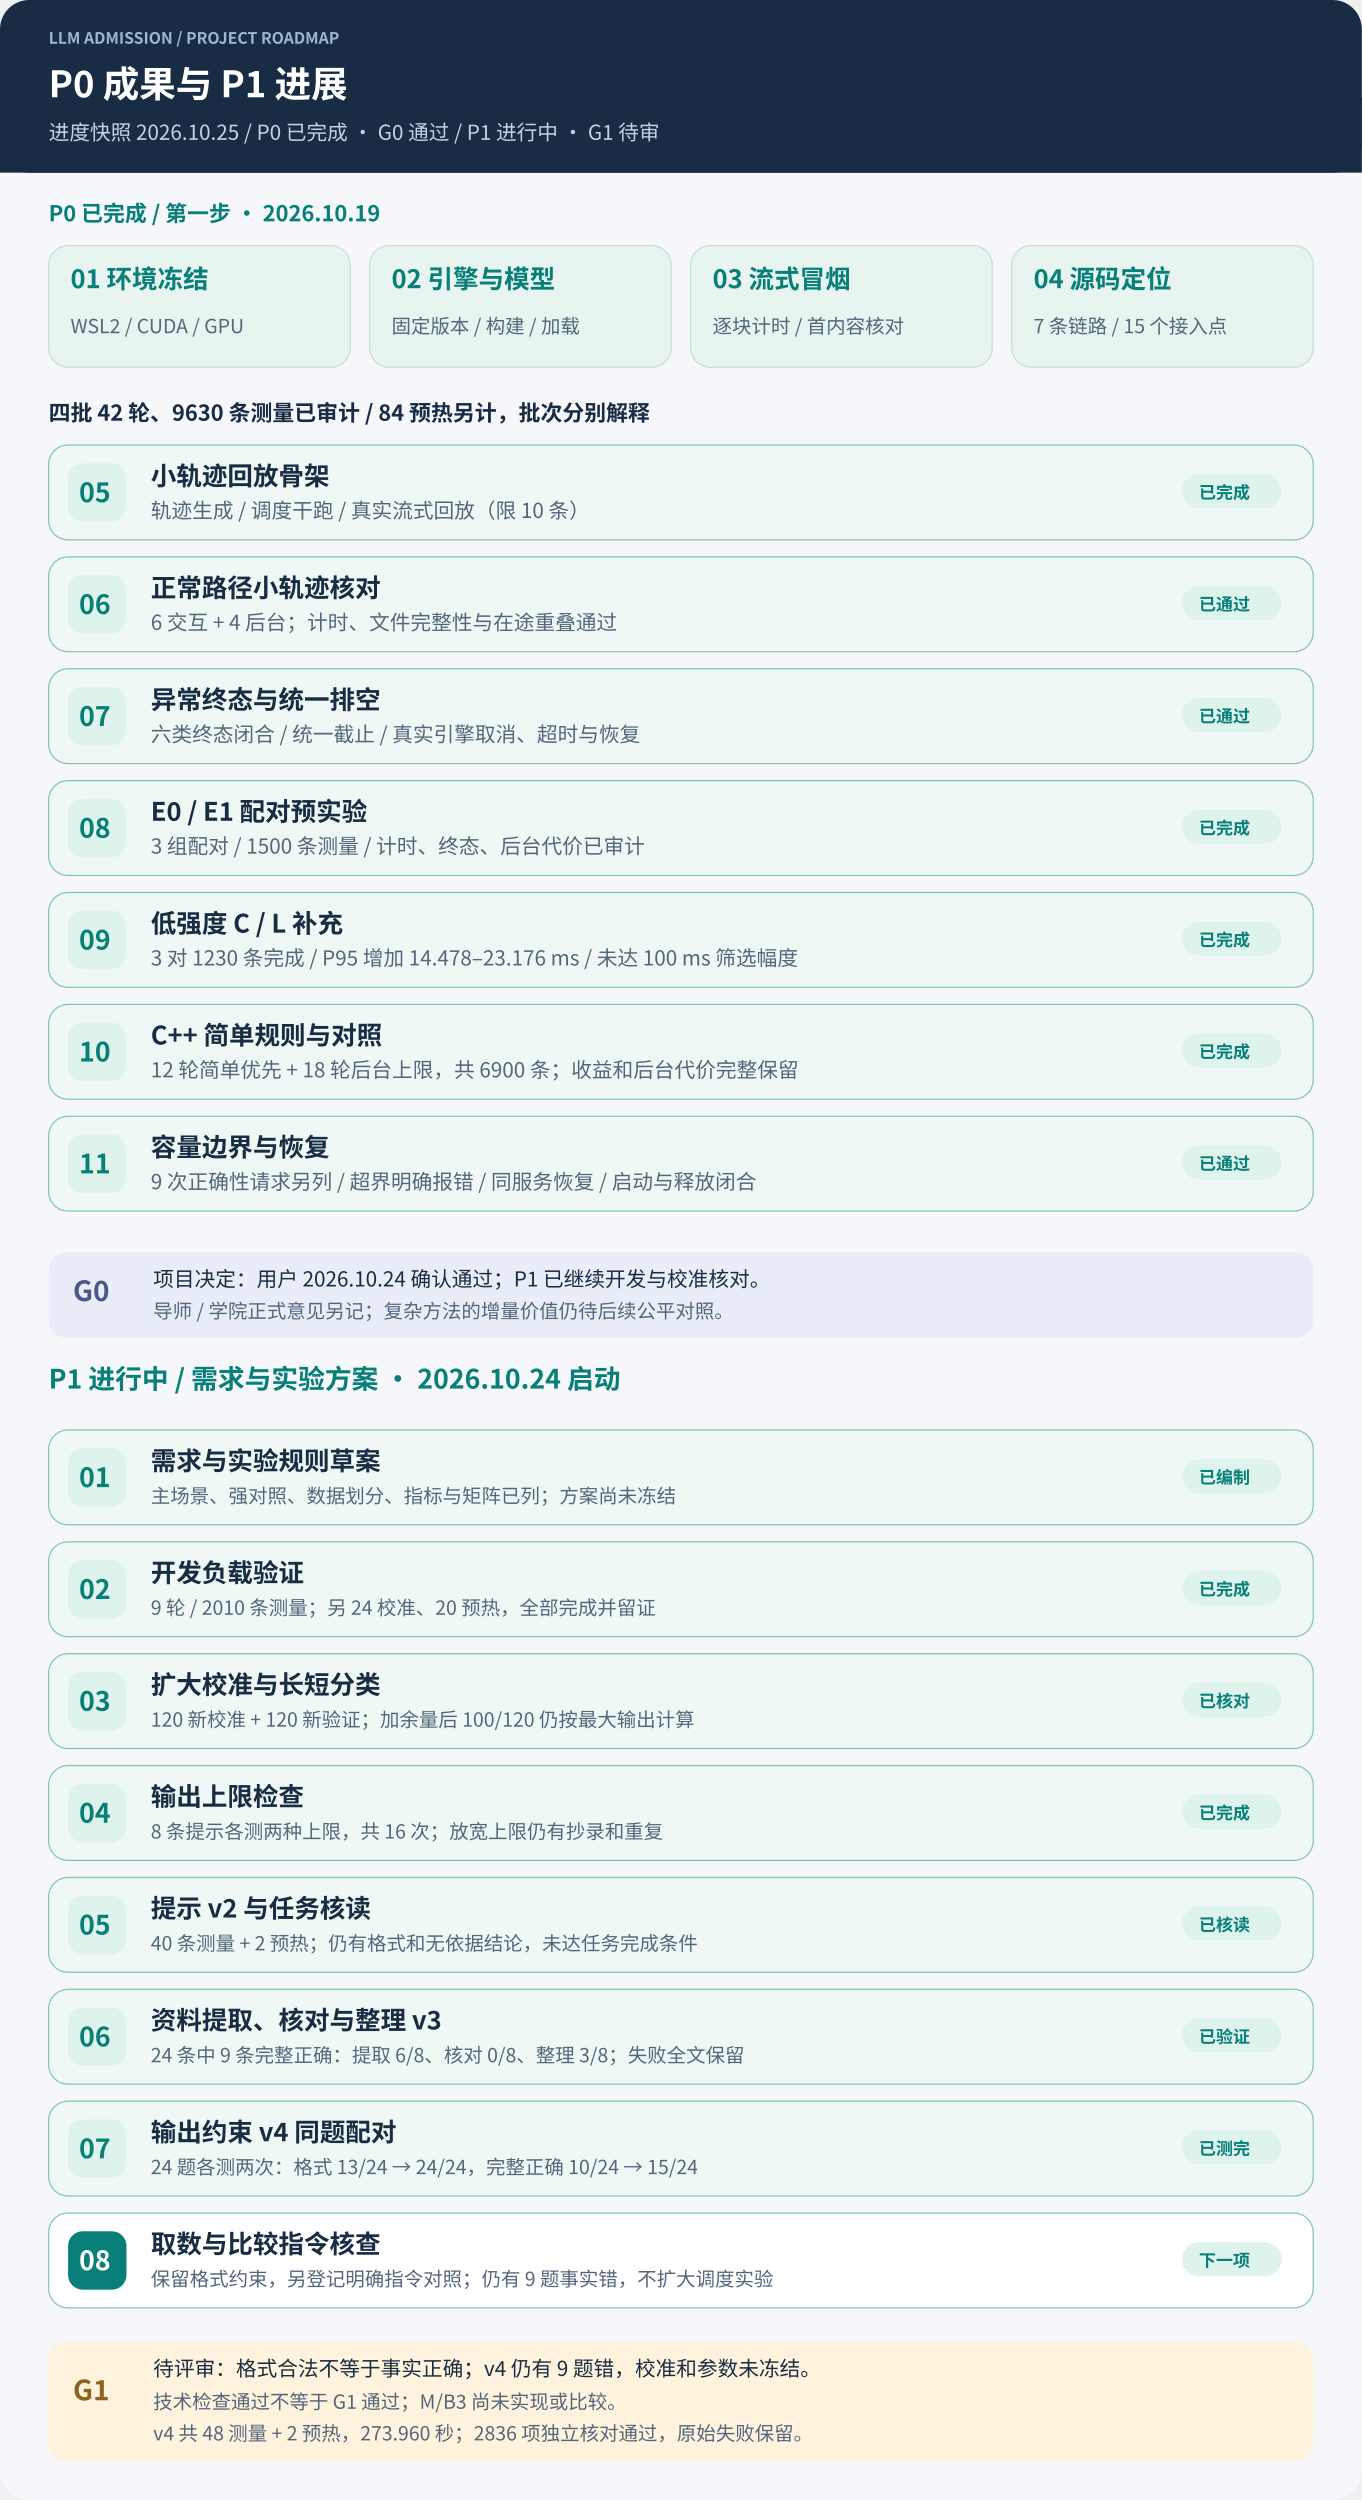
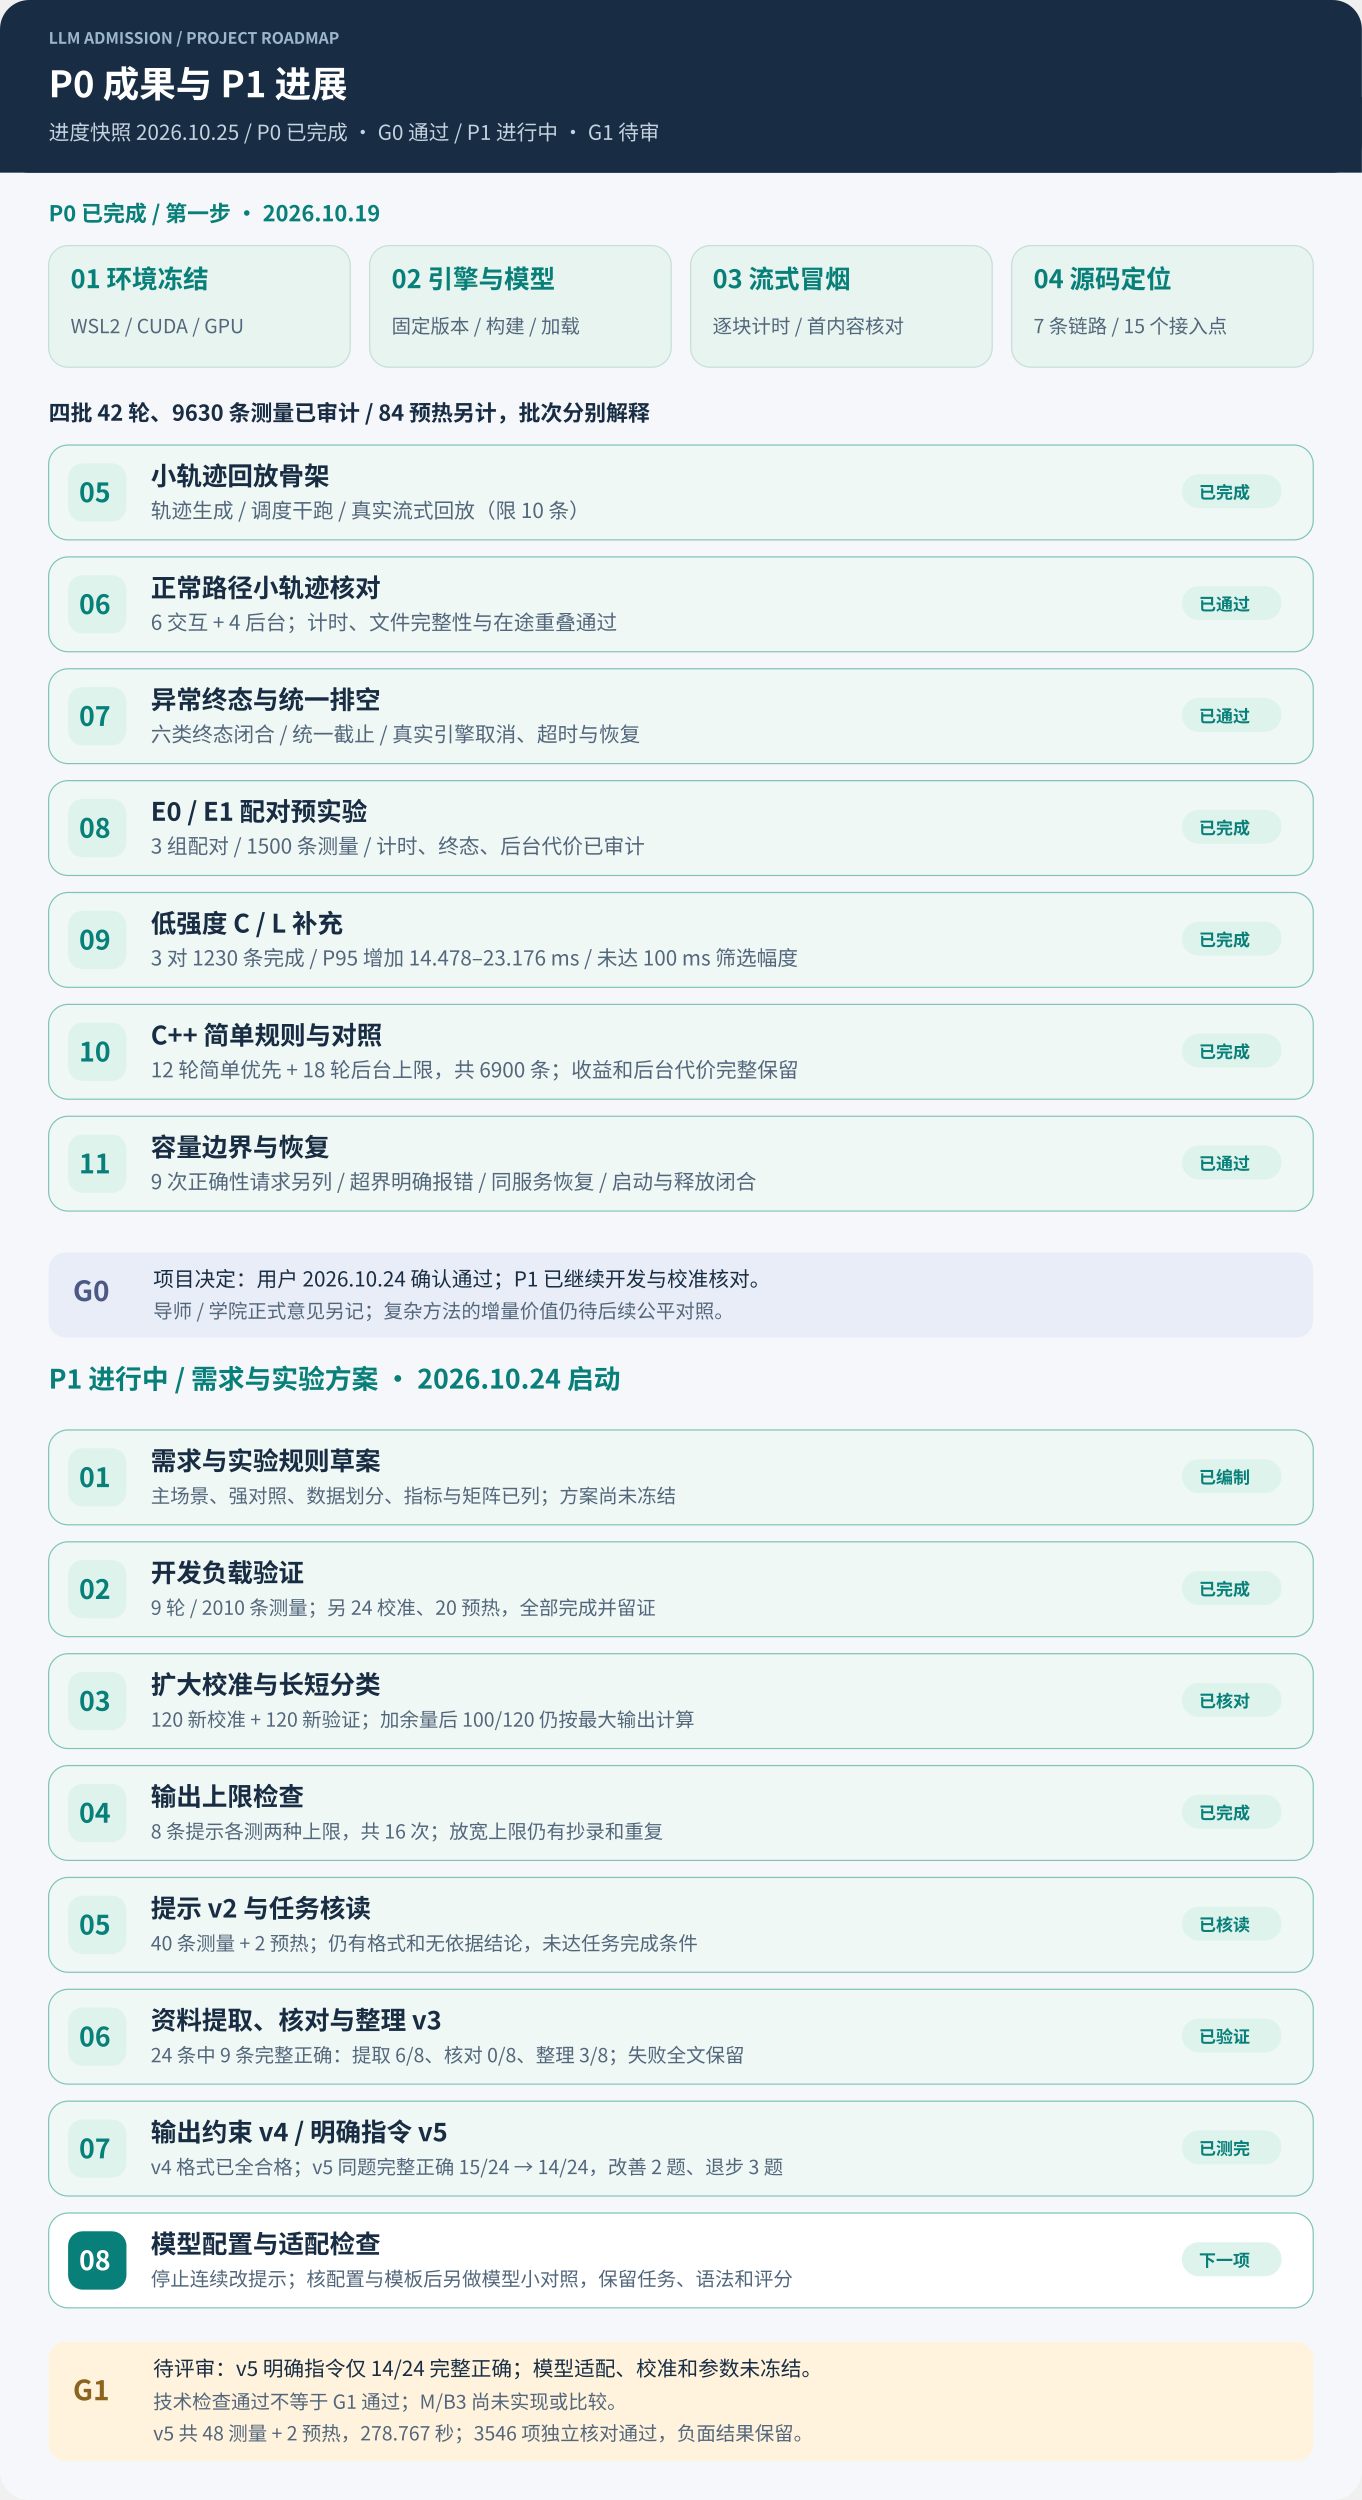
<svg xmlns="http://www.w3.org/2000/svg" width="1120" height="2056" viewBox="0 0 1120 2056" role="img" aria-labelledby="title desc">
  <g font-family="Segoe UI, PingFang SC, Microsoft YaHei, Noto Sans CJK SC, sans-serif">
    <rect x="0" y="0" width="1120" height="2056" rx="24" fill="#f5f7fa" stroke="none" />
    <rect x="0" y="0" width="1120" height="142" rx="24" fill="#182d43" stroke="none" />
    <rect x="0" y="80" width="1120" height="62" rx="0" fill="#182d43" stroke="none" />
    <text x="40" y="36" font-size="13" fill="#9cb6cc" font-weight="600">LLM ADMISSION / PROJECT ROADMAP</text>
    <text x="40" y="80" font-size="30" fill="#ffffff" font-weight="700">P0 成果与 P1 进展</text>
    <text x="40" y="115" font-size="17" fill="#c4d3df" font-weight="400">进度快照 2026.10.25  /  P0 已完成 · G0 通过  /  P1 进行中 · G1 待审</text>
    <text x="40" y="182" font-size="18" fill="#087f78" font-weight="600">P0 已完成  /  第一步 · 2026.10.19</text>
    <rect x="40" y="202" width="248" height="100" rx="16" fill="#e7f4ef" stroke="#c4dfd5" />
    <text x="58" y="237" font-size="21" fill="#087f78" font-weight="600">01  环境冻结</text>
    <text x="58" y="274" font-size="16" fill="#53677c" font-weight="400">WSL2 / CUDA / GPU</text>
    <rect x="304" y="202" width="248" height="100" rx="16" fill="#e7f4ef" stroke="#c4dfd5" />
    <text x="322" y="237" font-size="21" fill="#087f78" font-weight="600">02  引擎与模型</text>
    <text x="322" y="274" font-size="16" fill="#53677c" font-weight="400">固定版本 / 构建 / 加载</text>
    <rect x="568" y="202" width="248" height="100" rx="16" fill="#e7f4ef" stroke="#c4dfd5" />
    <text x="586" y="237" font-size="21" fill="#087f78" font-weight="600">03  流式冒烟</text>
    <text x="586" y="274" font-size="16" fill="#53677c" font-weight="400">逐块计时 / 首内容核对</text>
    <rect x="832" y="202" width="248" height="100" rx="16" fill="#e7f4ef" stroke="#c4dfd5" />
    <text x="850" y="237" font-size="21" fill="#087f78" font-weight="600">04  源码定位</text>
    <text x="850" y="274" font-size="16" fill="#53677c" font-weight="400">7 条链路 / 15 个接入点</text>
    <text x="40" y="346" font-size="18" fill="#182d43" font-weight="600">四批 42 轮、9630 条测量已审计  /  84 预热另计，批次分别解释</text>
    <rect x="40" y="366" width="1040" height="78" rx="16" fill="#f0f8f5" stroke="#80c4b8" />
    <rect x="56" y="381" width="48" height="48" rx="12" fill="#dff3ed" stroke="none" />
    <text x="65" y="413" font-size="22" fill="#087f78" font-weight="700">05</text>
    <text x="124" y="399" font-size="21" fill="#182d43" font-weight="600">小轨迹回放骨架</text>
    <text x="124" y="426" font-size="17" fill="#53677c" font-weight="400">轨迹生成 / 调度干跑 / 真实流式回放（限 10 条）</text>
    <rect x="972" y="390" width="82" height="28" rx="14" fill="#dff3ed" stroke="none" />
    <text x="986" y="410" font-size="14" fill="#087f78" font-weight="600">已完成</text>
    <rect x="40" y="458" width="1040" height="78" rx="16" fill="#f0f8f5" stroke="#80c4b8" />
    <rect x="56" y="473" width="48" height="48" rx="12" fill="#dff3ed" stroke="none" />
    <text x="65" y="505" font-size="22" fill="#087f78" font-weight="700">06</text>
    <text x="124" y="491" font-size="21" fill="#182d43" font-weight="600">正常路径小轨迹核对</text>
    <text x="124" y="518" font-size="17" fill="#53677c" font-weight="400">6 交互 + 4 后台；计时、文件完整性与在途重叠通过</text>
    <rect x="972" y="482" width="82" height="28" rx="14" fill="#dff3ed" stroke="none" />
    <text x="986" y="502" font-size="14" fill="#087f78" font-weight="600">已通过</text>
    <rect x="40" y="550" width="1040" height="78" rx="16" fill="#f0f8f5" stroke="#80c4b8" />
    <rect x="56" y="565" width="48" height="48" rx="12" fill="#dff3ed" stroke="none" />
    <text x="65" y="597" font-size="22" fill="#087f78" font-weight="700">07</text>
    <text x="124" y="583" font-size="21" fill="#182d43" font-weight="600">异常终态与统一排空</text>
    <text x="124" y="610" font-size="17" fill="#53677c" font-weight="400">六类终态闭合 / 统一截止 / 真实引擎取消、超时与恢复</text>
    <rect x="972" y="574" width="82" height="28" rx="14" fill="#dff3ed" stroke="none" />
    <text x="986" y="594" font-size="14" fill="#087f78" font-weight="600">已通过</text>
    <rect x="40" y="642" width="1040" height="78" rx="16" fill="#f0f8f5" stroke="#80c4b8" />
    <rect x="56" y="657" width="48" height="48" rx="12" fill="#dff3ed" stroke="none" />
    <text x="65" y="689" font-size="22" fill="#087f78" font-weight="700">08</text>
    <text x="124" y="675" font-size="21" fill="#182d43" font-weight="600">E0 / E1 配对预实验</text>
    <text x="124" y="702" font-size="17" fill="#53677c" font-weight="400">3 组配对 / 1500 条测量 / 计时、终态、后台代价已审计</text>
    <rect x="972" y="666" width="82" height="28" rx="14" fill="#dff3ed" stroke="none" />
    <text x="986" y="686" font-size="14" fill="#087f78" font-weight="600">已完成</text>
    <rect x="40" y="734" width="1040" height="78" rx="16" fill="#f0f8f5" stroke="#80c4b8" />
    <rect x="56" y="749" width="48" height="48" rx="12" fill="#dff3ed" stroke="none" />
    <text x="65" y="781" font-size="22" fill="#087f78" font-weight="700">09</text>
    <text x="124" y="767" font-size="21" fill="#182d43" font-weight="600">低强度 C / L 补充</text>
    <text x="124" y="794" font-size="17" fill="#53677c" font-weight="400">3 对 1230 条完成 / P95 增加 14.478–23.176 ms / 未达 100 ms 筛选幅度</text>
    <rect x="972" y="758" width="82" height="28" rx="14" fill="#dff3ed" stroke="none" />
    <text x="986" y="778" font-size="14" fill="#087f78" font-weight="600">已完成</text>
    <rect x="40" y="826" width="1040" height="78" rx="16" fill="#f0f8f5" stroke="#80c4b8" />
    <rect x="56" y="841" width="48" height="48" rx="12" fill="#dff3ed" stroke="none" />
    <text x="65" y="873" font-size="22" fill="#087f78" font-weight="700">10</text>
    <text x="124" y="859" font-size="21" fill="#182d43" font-weight="600">C++ 简单规则与对照</text>
    <text x="124" y="886" font-size="17" fill="#53677c" font-weight="400">12 轮简单优先 + 18 轮后台上限，共 6900 条；收益和后台代价完整保留</text>
    <rect x="972" y="850" width="82" height="28" rx="14" fill="#dff3ed" stroke="none" />
    <text x="986" y="870" font-size="14" fill="#087f78" font-weight="600">已完成</text>
    <rect x="40" y="918" width="1040" height="78" rx="16" fill="#f0f8f5" stroke="#80c4b8" />
    <rect x="56" y="933" width="48" height="48" rx="12" fill="#dff3ed" stroke="none" />
    <text x="65" y="965" font-size="22" fill="#087f78" font-weight="700">11</text>
    <text x="124" y="951" font-size="21" fill="#182d43" font-weight="600">容量边界与恢复</text>
    <text x="124" y="978" font-size="17" fill="#53677c" font-weight="400">9 次正确性请求另列 / 超界明确报错 / 同服务恢复 / 启动与释放闭合</text>
    <rect x="972" y="942" width="82" height="28" rx="14" fill="#dff3ed" stroke="none" />
    <text x="986" y="962" font-size="14" fill="#087f78" font-weight="600">已通过</text>
    <rect x="40" y="1030" width="1040" height="70" rx="14" fill="#e9edf7" stroke="none" />
    <text x="60" y="1070" font-size="23" fill="#4c5885" font-weight="700">G0</text>
    <text x="126" y="1058" font-size="17" fill="#182d43" font-weight="400">项目决定：用户 2026.10.24 确认通过；P1 已继续开发与校准核对。</text>
    <text x="126" y="1084" font-size="16" fill="#53677c" font-weight="400">导师 / 学院正式意见另记；复杂方法的增量价值仍待后续公平对照。</text>
    <text x="40" y="1142" font-size="22" fill="#087f78" font-weight="600">P1 进行中  /  需求与实验方案 · 2026.10.24 启动</text>
    <rect x="40" y="1176" width="1040" height="78" rx="16" fill="#f0f8f5" stroke="#80c4b8" />
    <rect x="56" y="1191" width="48" height="48" rx="12" fill="#dff3ed" stroke="none" />
    <text x="65" y="1223" font-size="22" fill="#087f78" font-weight="700">01</text>
    <text x="124" y="1209" font-size="21" fill="#182d43" font-weight="600">需求与实验规则草案</text>
    <text x="124" y="1236" font-size="16" fill="#53677c" font-weight="400">主场景、强对照、数据划分、指标与矩阵已列；方案尚未冻结</text>
    <rect x="972" y="1200" width="82" height="28" rx="14" fill="#dff3ed" stroke="none" />
    <text x="986" y="1220" font-size="14" fill="#087f78" font-weight="600">已编制</text>
    <rect x="40" y="1268" width="1040" height="78" rx="16" fill="#f0f8f5" stroke="#80c4b8" />
    <rect x="56" y="1283" width="48" height="48" rx="12" fill="#dff3ed" stroke="none" />
    <text x="65" y="1315" font-size="22" fill="#087f78" font-weight="700">02</text>
    <text x="124" y="1301" font-size="21" fill="#182d43" font-weight="600">开发负载验证</text>
    <text x="124" y="1328" font-size="16" fill="#53677c" font-weight="400">9 轮 / 2010 条测量；另 24 校准、20 预热，全部完成并留证</text>
    <rect x="972" y="1292" width="82" height="28" rx="14" fill="#dff3ed" stroke="none" />
    <text x="986" y="1312" font-size="14" fill="#087f78" font-weight="600">已完成</text>
    <rect x="40" y="1360" width="1040" height="78" rx="16" fill="#f0f8f5" stroke="#80c4b8" />
    <rect x="56" y="1375" width="48" height="48" rx="12" fill="#dff3ed" stroke="none" />
    <text x="65" y="1407" font-size="22" fill="#087f78" font-weight="700">03</text>
    <text x="124" y="1393" font-size="21" fill="#182d43" font-weight="600">扩大校准与长短分类</text>
    <text x="124" y="1420" font-size="16" fill="#53677c" font-weight="400">120 新校准 + 120 新验证；加余量后 100/120 仍按最大输出计算</text>
    <rect x="972" y="1384" width="82" height="28" rx="14" fill="#dff3ed" stroke="none" />
    <text x="986" y="1404" font-size="14" fill="#087f78" font-weight="600">已核对</text>
    <rect x="40" y="1452" width="1040" height="78" rx="16" fill="#f0f8f5" stroke="#80c4b8" />
    <rect x="56" y="1467" width="48" height="48" rx="12" fill="#dff3ed" stroke="none" />
    <text x="65" y="1499" font-size="22" fill="#087f78" font-weight="700">04</text>
    <text x="124" y="1485" font-size="21" fill="#182d43" font-weight="600">输出上限检查</text>
    <text x="124" y="1512" font-size="16" fill="#53677c" font-weight="400">8 条提示各测两种上限，共 16 次；放宽上限仍有抄录和重复</text>
    <rect x="972" y="1476" width="82" height="28" rx="14" fill="#dff3ed" stroke="none" />
    <text x="986" y="1496" font-size="14" fill="#087f78" font-weight="600">已完成</text>
    <rect x="40" y="1544" width="1040" height="78" rx="16" fill="#f0f8f5" stroke="#80c4b8" />
    <rect x="56" y="1559" width="48" height="48" rx="12" fill="#dff3ed" stroke="none" />
    <text x="65" y="1591" font-size="22" fill="#087f78" font-weight="700">05</text>
    <text x="124" y="1577" font-size="21" fill="#182d43" font-weight="600">提示 v2 与任务核读</text>
    <text x="124" y="1604" font-size="16" fill="#53677c" font-weight="400">40 条测量 + 2 预热；仍有格式和无依据结论，未达任务完成条件</text>
    <rect x="972" y="1568" width="82" height="28" rx="14" fill="#dff3ed" stroke="none" />
    <text x="986" y="1588" font-size="14" fill="#087f78" font-weight="600">已核读</text>
    <rect x="40" y="1636" width="1040" height="78" rx="16" fill="#f0f8f5" stroke="#80c4b8" />
    <rect x="56" y="1651" width="48" height="48" rx="12" fill="#dff3ed" stroke="none" />
    <text x="65" y="1683" font-size="22" fill="#087f78" font-weight="700">06</text>
    <text x="124" y="1669" font-size="21" fill="#182d43" font-weight="600">资料提取、核对与整理 v3</text>
    <text x="124" y="1696" font-size="16" fill="#53677c" font-weight="400">24 条中 9 条完整正确：提取 6/8、核对 0/8、整理 3/8；失败全文保留</text>
    <rect x="972" y="1660" width="82" height="28" rx="14" fill="#dff3ed" stroke="none" />
    <text x="986" y="1680" font-size="14" fill="#087f78" font-weight="600">已验证</text>
    <rect x="40" y="1728" width="1040" height="78" rx="16" fill="#f0f8f5" stroke="#80c4b8" />
    <rect x="56" y="1743" width="48" height="48" rx="12" fill="#dff3ed" stroke="none" />
    <text x="65" y="1775" font-size="22" fill="#087f78" font-weight="700">07</text>
-     <text x="124" y="1761" font-size="21" fill="#182d43" font-weight="600">输出约束 v4 同题配对</text>
-     <text x="124" y="1788" font-size="16" fill="#53677c" font-weight="400">24 题各测两次：格式 13/24 → 24/24，完整正确 10/24 → 15/24</text>
+     <text x="124" y="1761" font-size="21" fill="#182d43" font-weight="600">输出约束 v4 / 明确指令 v5</text>
+     <text x="124" y="1788" font-size="16" fill="#53677c" font-weight="400">v4 格式已全合格；v5 同题完整正确 15/24 → 14/24，改善 2 题、退步 3 题</text>
    <rect x="972" y="1752" width="82" height="28" rx="14" fill="#dff3ed" stroke="none" />
    <text x="986" y="1772" font-size="14" fill="#087f78" font-weight="600">已测完</text>
    <rect x="40" y="1820" width="1040" height="78" rx="16" fill="#ffffff" stroke="#80c4b8" />
    <rect x="56" y="1835" width="48" height="48" rx="12" fill="#087f78" stroke="none" />
    <text x="65" y="1867" font-size="22" fill="#ffffff" font-weight="700">08</text>
-     <text x="124" y="1853" font-size="21" fill="#182d43" font-weight="600">取数与比较指令核查</text>
-     <text x="124" y="1880" font-size="16" fill="#53677c" font-weight="400">保留格式约束，另登记明确指令对照；仍有 9 题事实错，不扩大调度实验</text>
+     <text x="124" y="1853" font-size="21" fill="#182d43" font-weight="600">模型配置与适配检查</text>
+     <text x="124" y="1880" font-size="16" fill="#53677c" font-weight="400">停止连续改提示；核配置与模板后另做模型小对照，保留任务、语法和评分</text>
    <rect x="972" y="1844" width="82" height="28" rx="14" fill="#dff3ed" stroke="none" />
    <text x="986" y="1864" font-size="14" fill="#087f78" font-weight="600">下一项</text>
    <rect x="40" y="1926" width="1040" height="98" rx="14" fill="#fff3dd" stroke="none" />
    <text x="60" y="1974" font-size="23" fill="#8b641e" font-weight="700">G1</text>
-     <text x="126" y="1954" font-size="17" fill="#182d43" font-weight="400">待评审：格式合法不等于事实正确；v4 仍有 9 题错，校准和参数未冻结。</text>
+     <text x="126" y="1954" font-size="17" fill="#182d43" font-weight="400">待评审：v5 明确指令仅 14/24 完整正确；模型适配、校准和参数未冻结。</text>
    <text x="126" y="1981" font-size="16" fill="#53677c" font-weight="400">技术检查通过不等于 G1 通过；M/B3 尚未实现或比较。</text>
-     <text x="126" y="2007" font-size="16" fill="#53677c" font-weight="400">v4 共 48 测量 + 2 预热，273.960 秒；2836 项独立核对通过，原始失败保留。</text>
+     <text x="126" y="2007" font-size="16" fill="#53677c" font-weight="400">v5 共 48 测量 + 2 预热，278.767 秒；3546 项独立核对通过，负面结果保留。</text>
  </g>
</svg>
